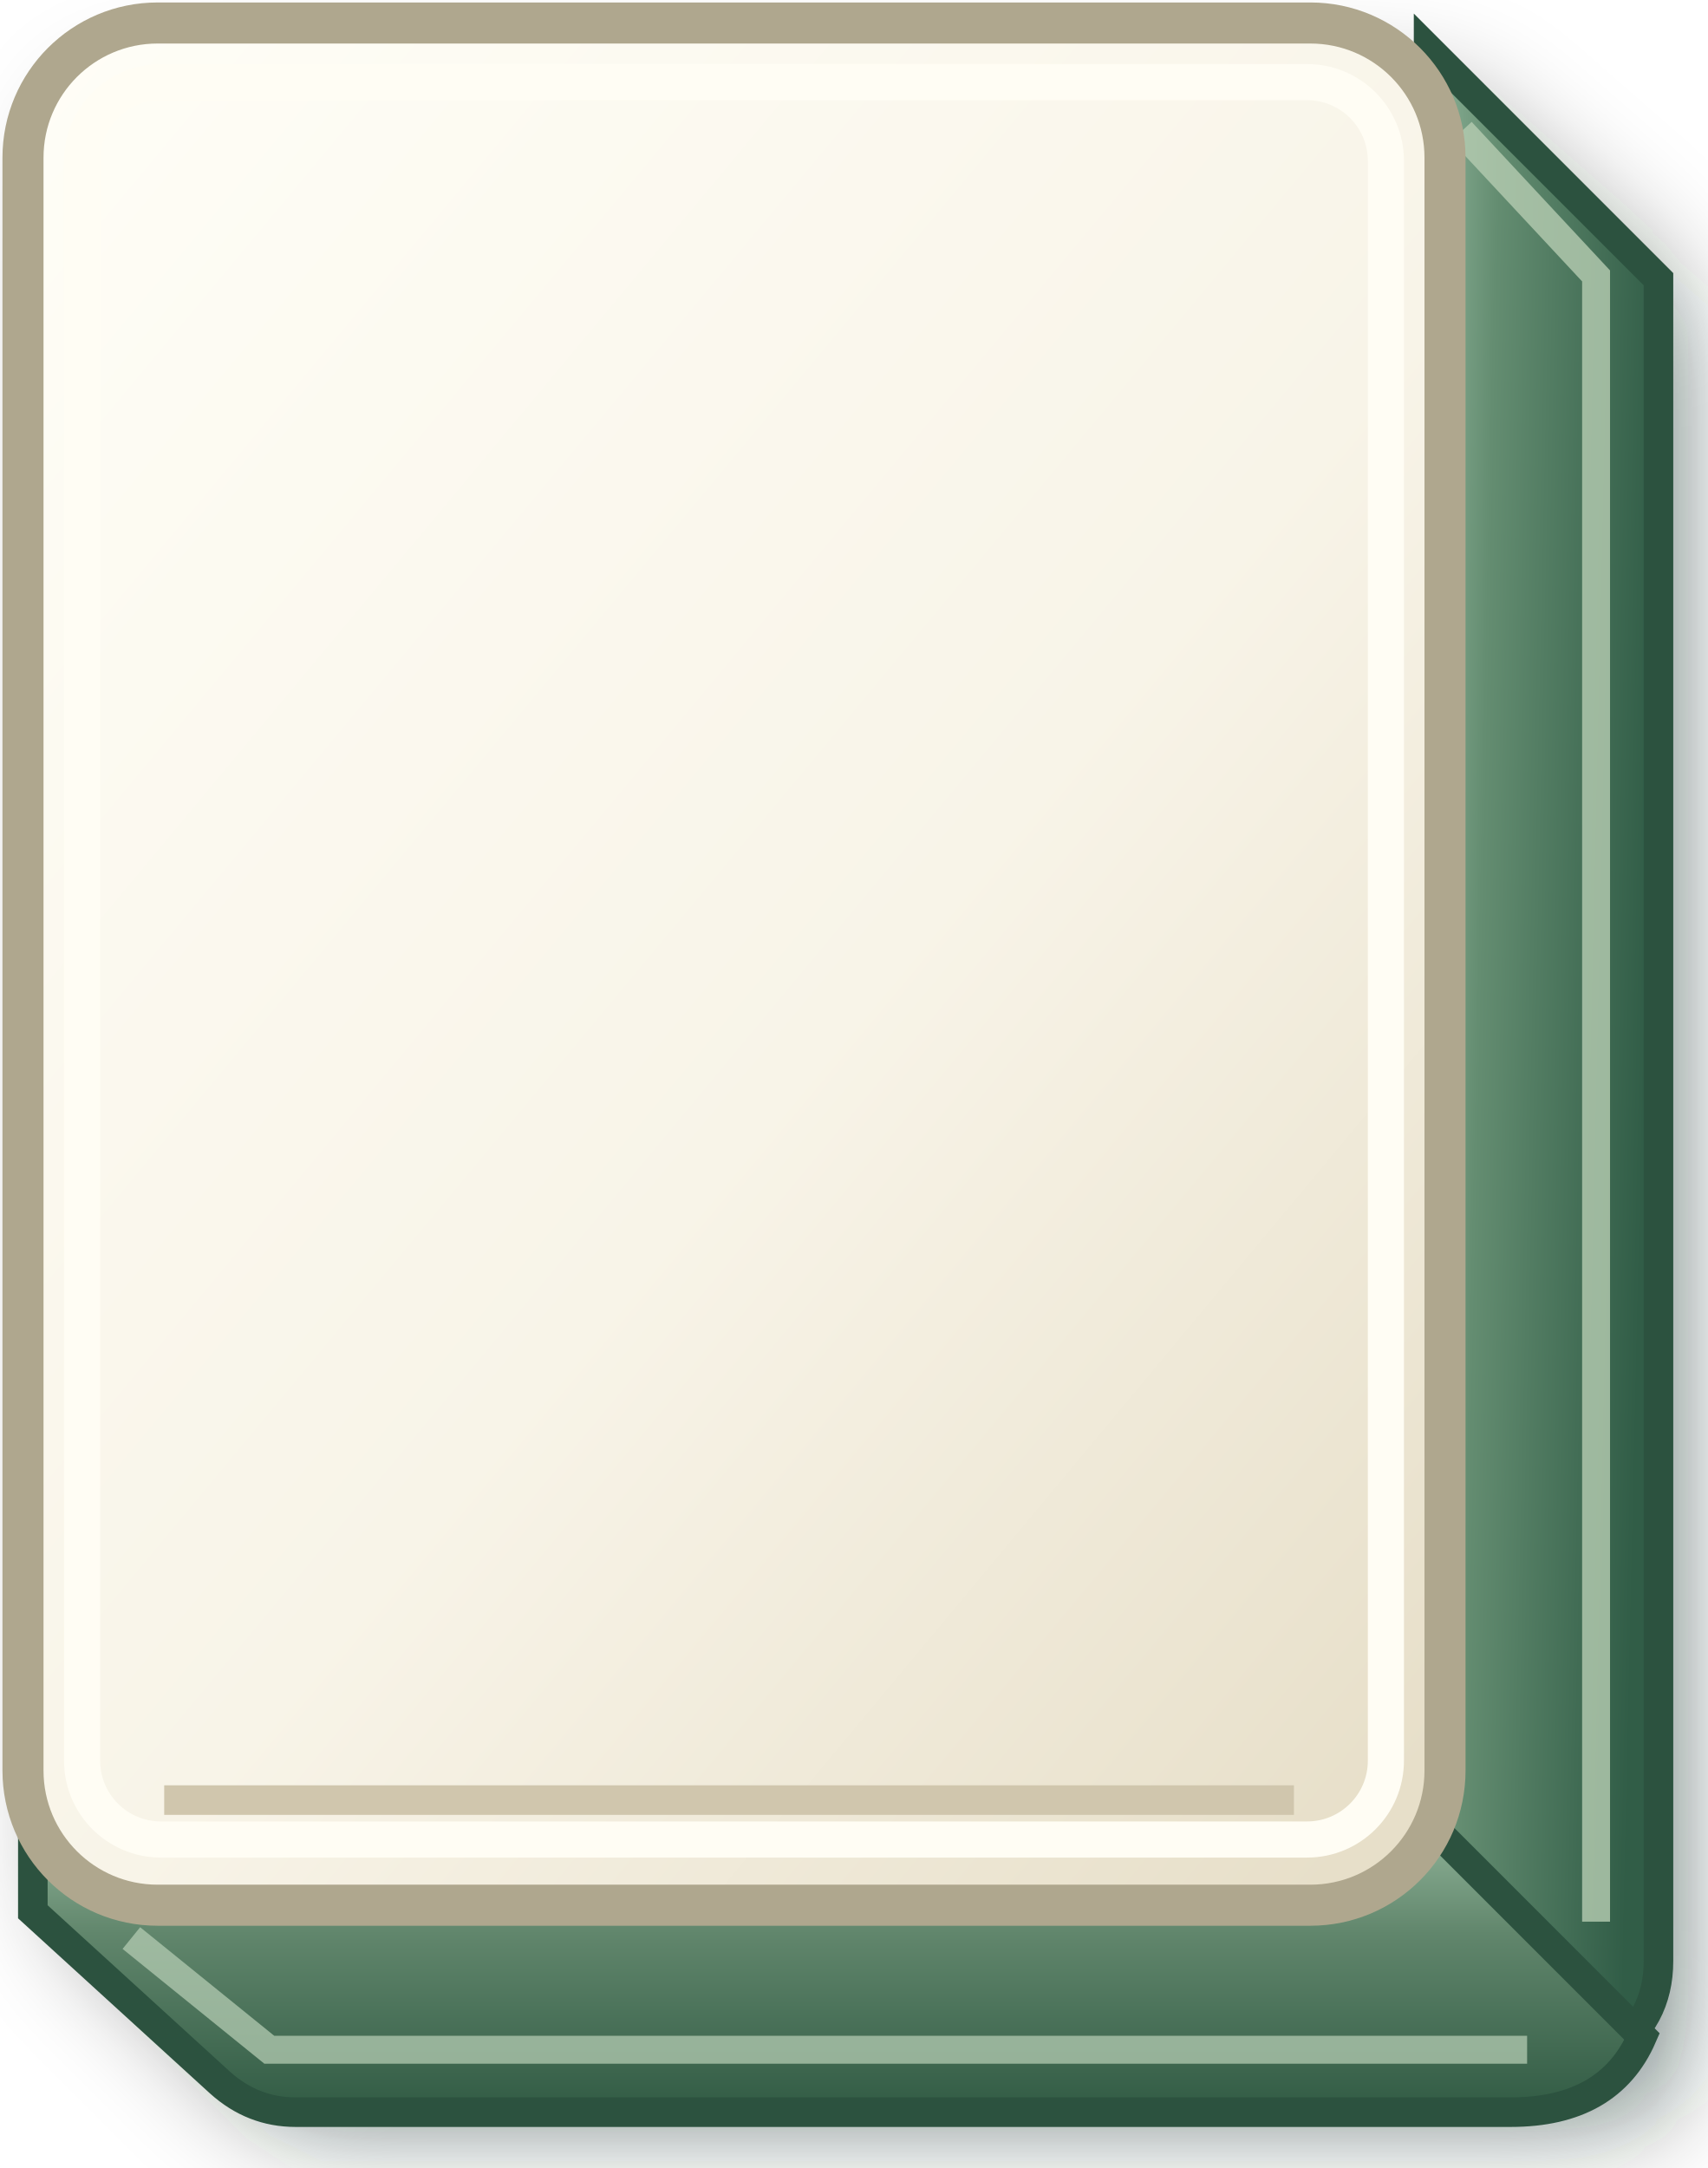
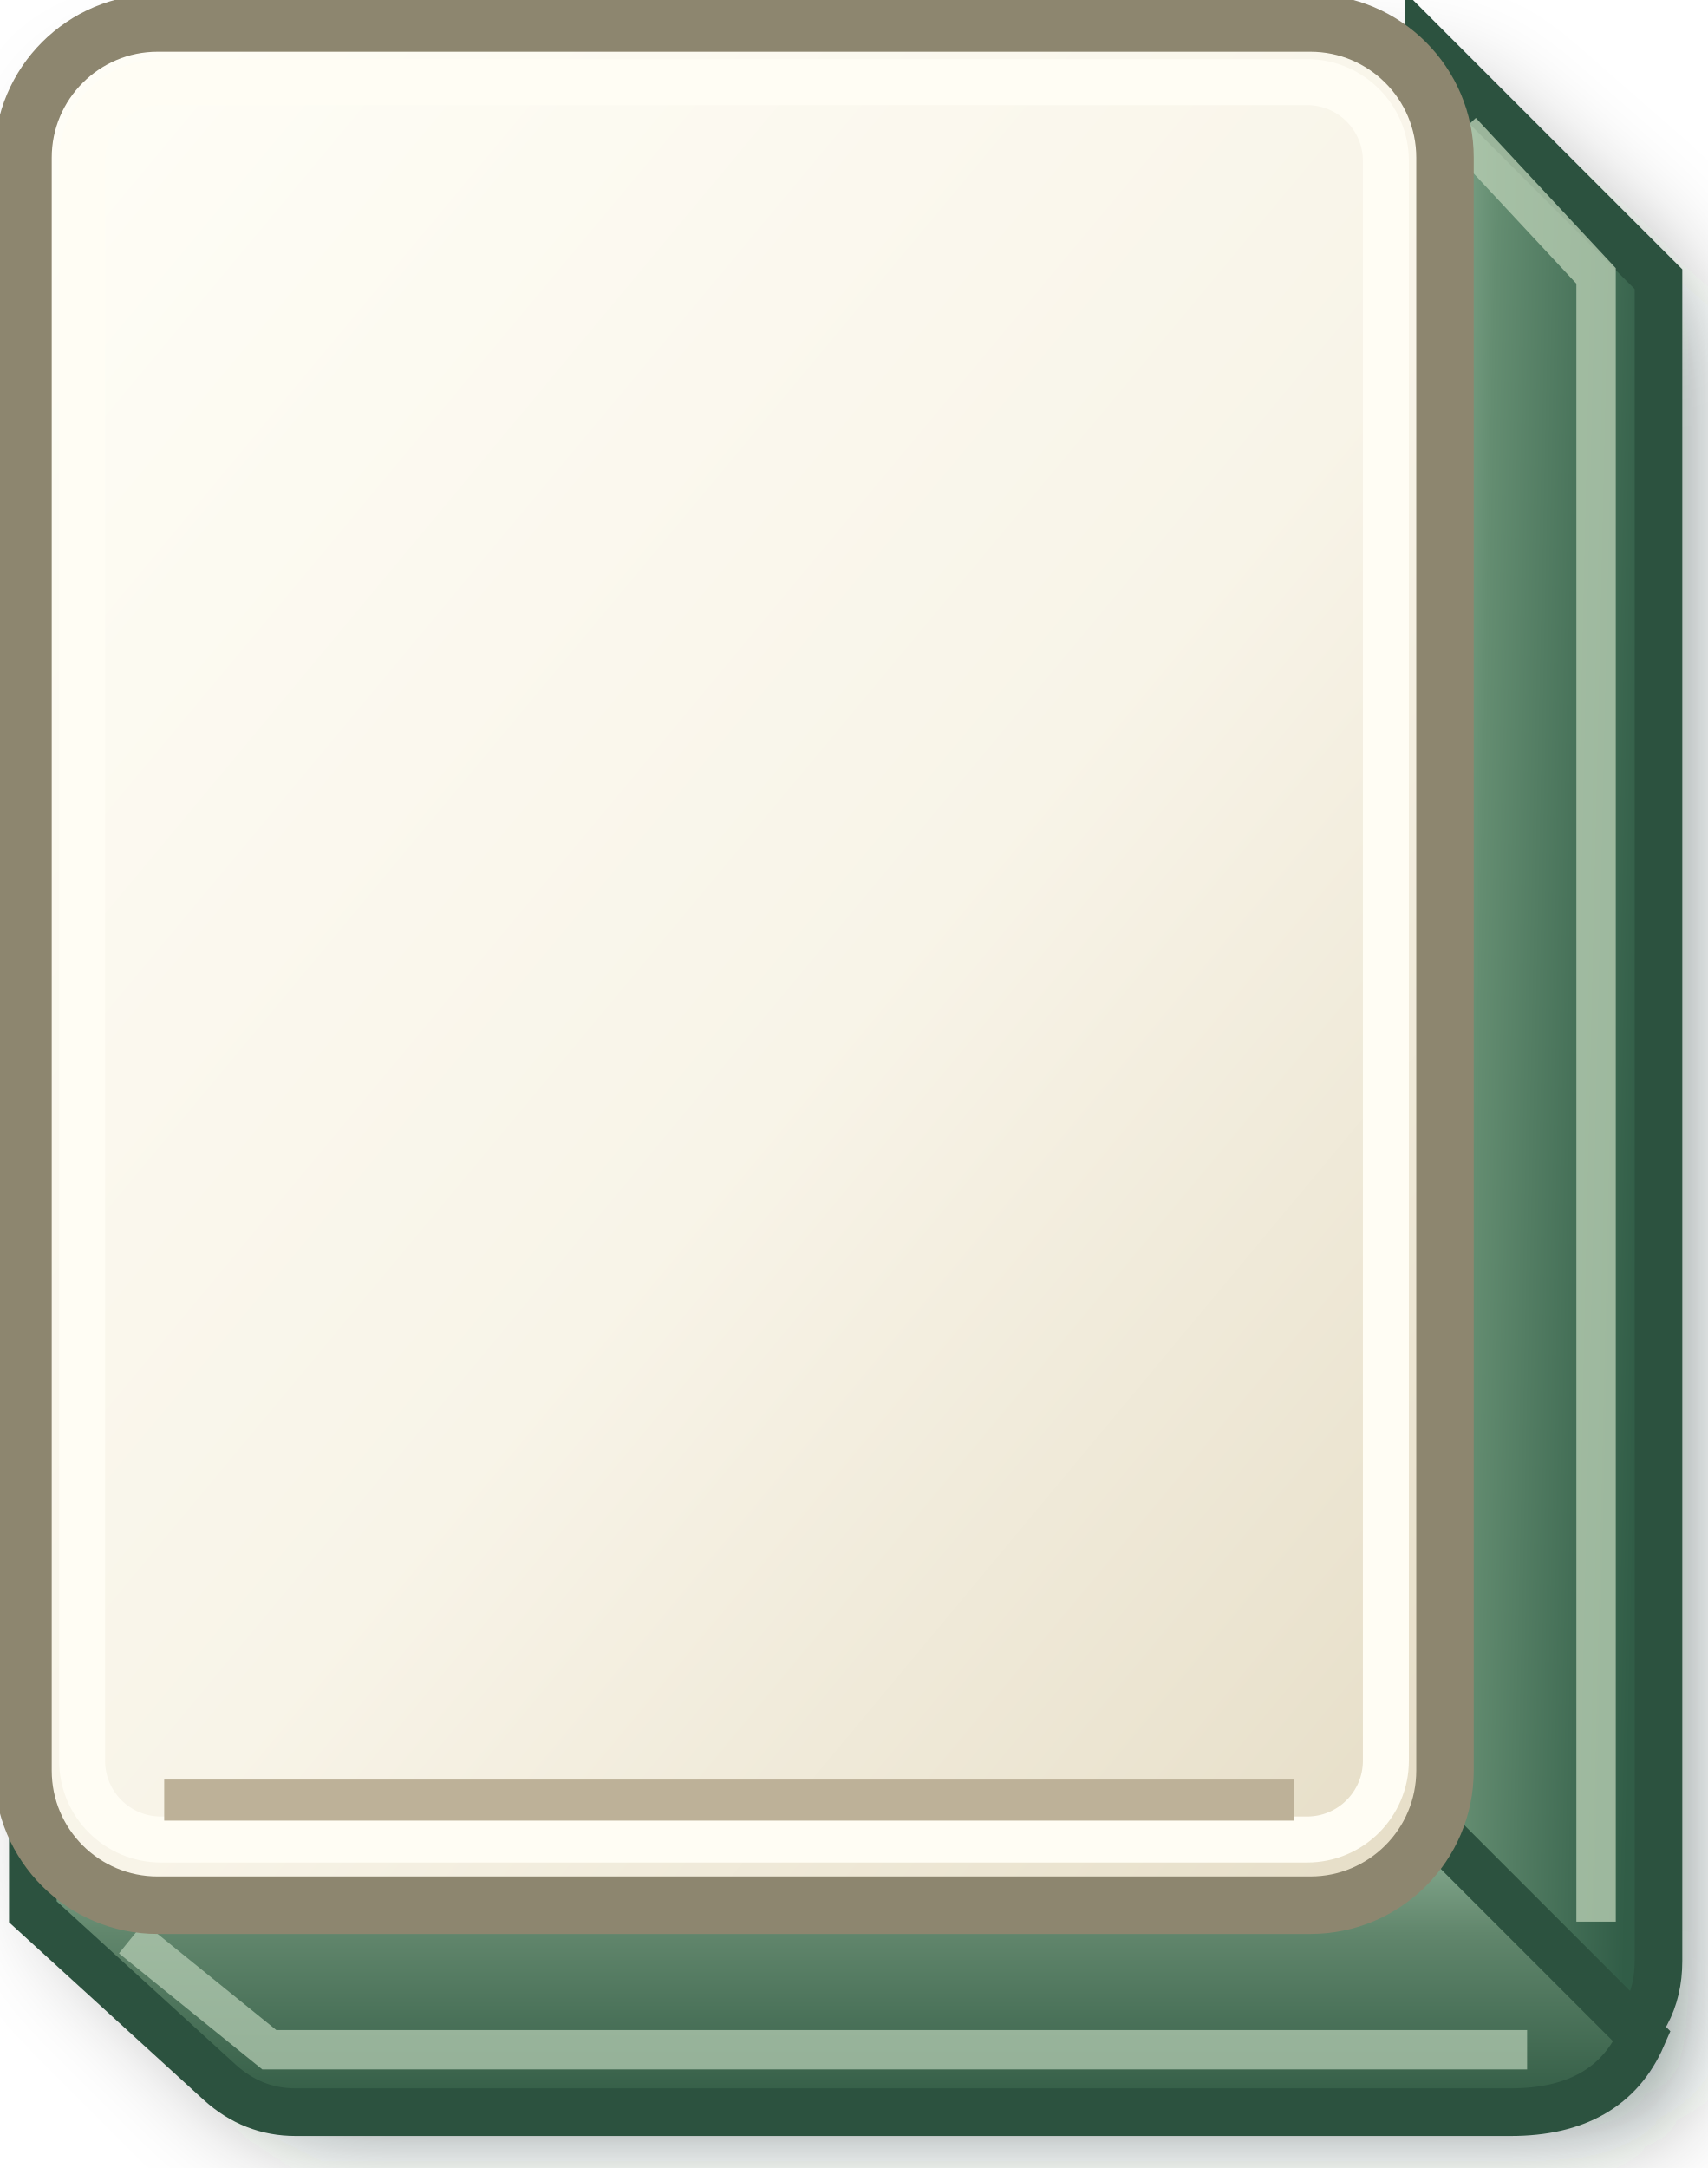
<svg xmlns="http://www.w3.org/2000/svg" width="52" height="66" viewBox="0 0 52 66">
  <defs>
    <linearGradient id="face" x1="0" y1="0" x2="0.9" y2="1">
      <stop offset="0" stop-color="#fffef7" />
      <stop offset="0.58" stop-color="#f8f4e8" />
      <stop offset="1" stop-color="#e7dfc9" />
    </linearGradient>
    <linearGradient id="right" x1="0" y1="0" x2="1" y2="0.2">
      <stop offset="0" stop-color="#8fb49a" />
      <stop offset="0.3" stop-color="#648d71" />
      <stop offset="1" stop-color="#315d47" />
    </linearGradient>
    <linearGradient id="front" x1="0" y1="0" x2="0" y2="1">
      <stop offset="0" stop-color="#91b59a" />
      <stop offset="0.38" stop-color="#61866c" />
      <stop offset="1" stop-color="#315b44" />
    </linearGradient>
    <filter id="shadow" x="-30%" y="-30%" width="170%" height="180%">
      <feGaussianBlur stdDeviation="1.7" />
    </filter>
  </defs>
  <path d="M5 3H44L52 10V60Q52 65 47 65H9L2 58V7Q2 3 5 3Z" fill="#061d17" opacity=".48" filter="url(#shadow)" />
-   <path d="M43.5 1.5L50.5 8.5V59.7Q50.5 61.5 49 62.5L43.5 57Z" fill="url(#right)" stroke="#2c523f" stroke-width=".9" />
-   <path d="M1 55.5L43.5 55.5L50 62Q49 64.3 46 64.3H9Q7.7 64.3 6.7 63.4L1 58.2Z" fill="url(#front)" stroke="#2c523f" stroke-width=".9" />
-   <path d="M44.5 4L48.6 8.4V58.5" fill="none" stroke="#b3cab0" stroke-width=".85" opacity=".82" />
-   <path d="M4 59L8.2 62.4H46.5" fill="none" stroke="#b3cbb2" stroke-width=".85" opacity=".75" />
-   <rect x=".7" y=".7" width="43.3" height="57.3" rx="4.1" fill="url(#face)" stroke="#afa78e" stroke-width="1.25" />
-   <rect x="2.5" y="2.5" width="39.7" height="53.5" rx="2.4" fill="none" stroke="#fffdf4" stroke-width="1.1" />
-   <path d="M5 54.8H39.4" fill="none" stroke="#d0c6ad" stroke-width=".9" />
+   <path d="M43.5 1.5L50.5 8.5V59.7Q50.5 61.5 49 62.5L43.5 57Z" fill="url(#right)" stroke="#2c523f" stroke-width="1.45" />
+   <path d="M1 55.5L43.5 55.5L50 62Q49 64.3 46 64.3H9Q7.7 64.3 6.7 63.4L1 58.2Z" fill="url(#front)" stroke="#2c523f" stroke-width="1.45" />
+   <path d="M44.5 4L48.6 8.4V58.5" fill="none" stroke="#b3cab0" stroke-width="1.2" opacity=".82" />
+   <path d="M4 59L8.2 62.4H46.5" fill="none" stroke="#b3cbb2" stroke-width="1.2" opacity=".75" />
+   <rect x=".7" y=".7" width="43.3" height="57.3" rx="4.1" fill="url(#face)" stroke="#8d866f" stroke-width="1.75" />
+   <rect x="2.5" y="2.5" width="39.7" height="53.5" rx="2.4" fill="none" stroke="#fffdf4" stroke-width="1.4" />
+   <path d="M5 54.8H39.4" fill="none" stroke="#bdb198" stroke-width="1.25" />
</svg>
